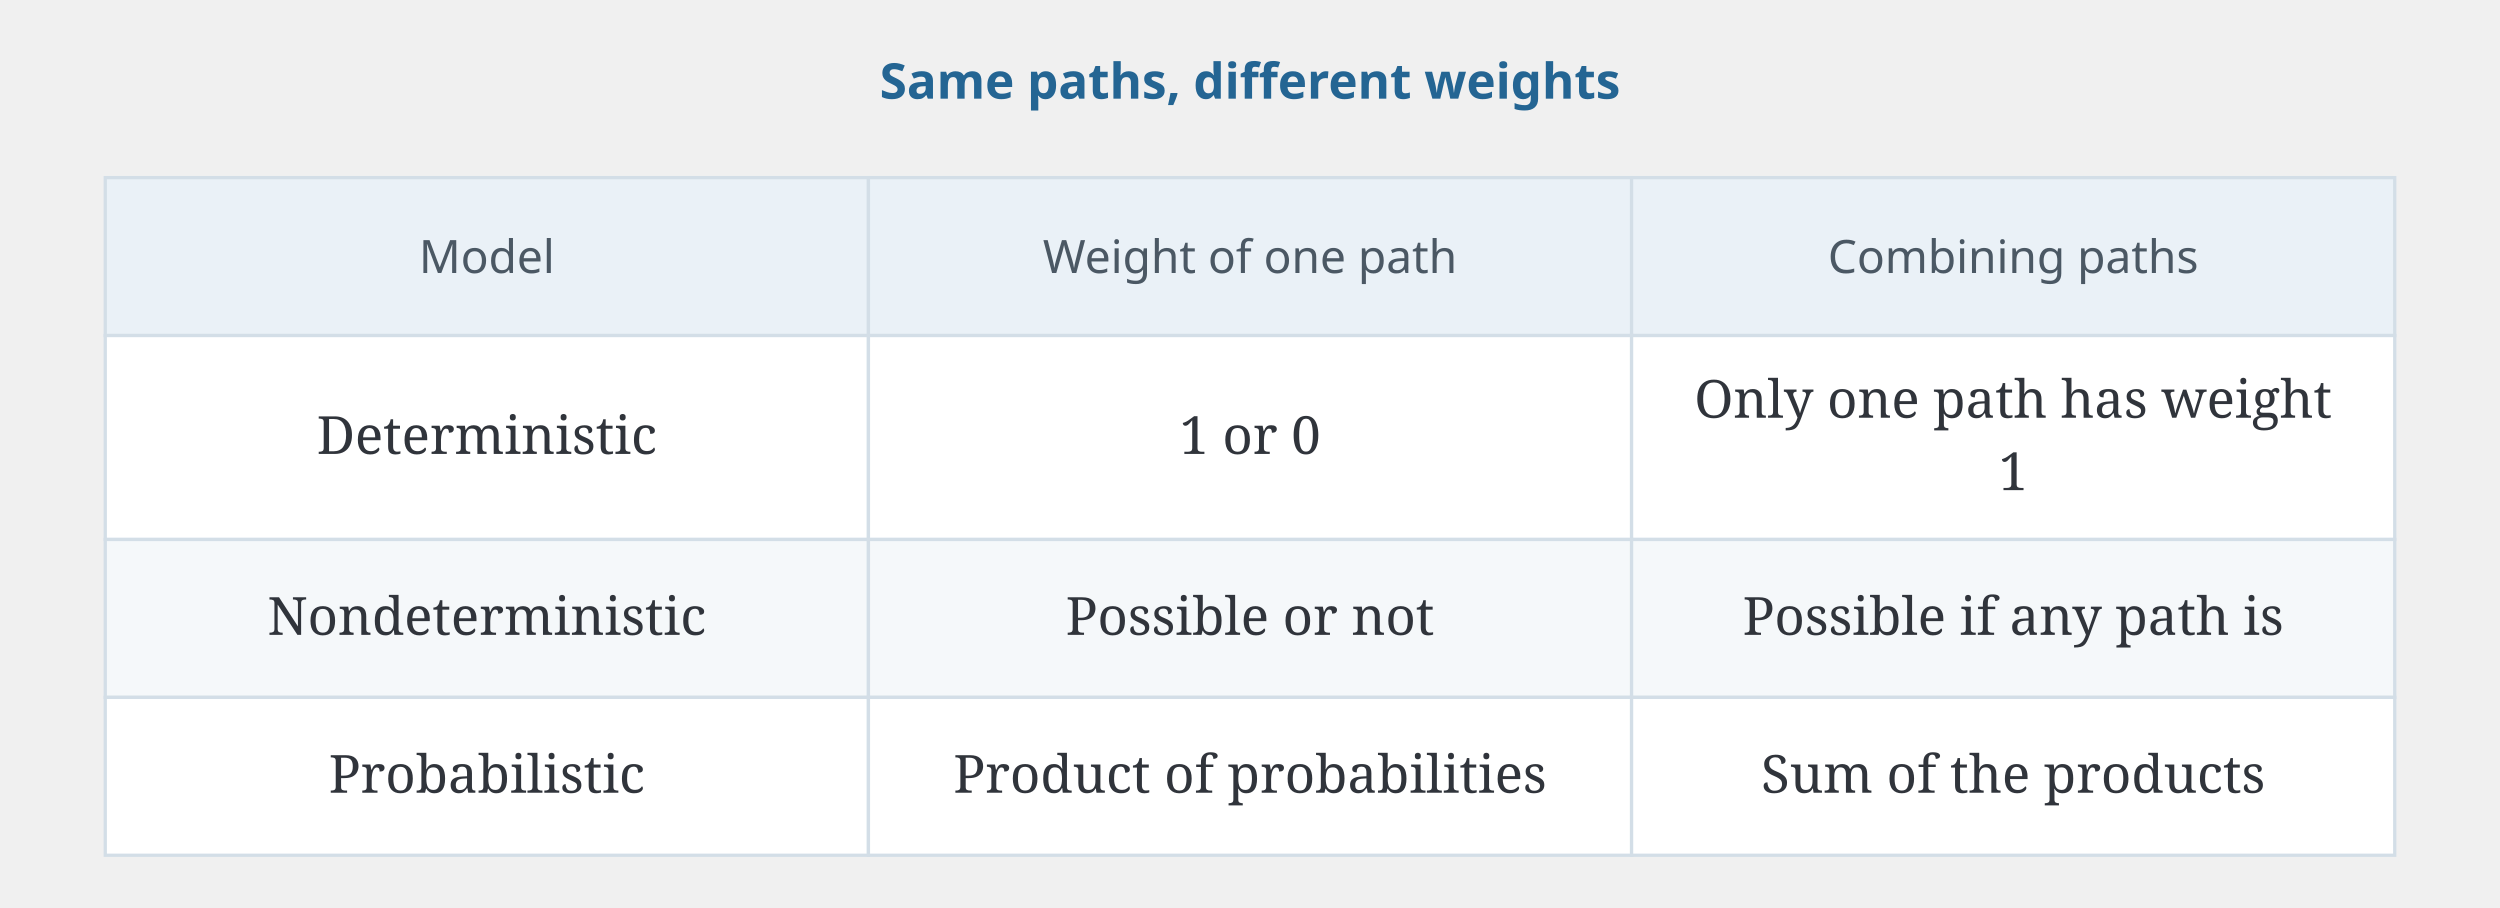
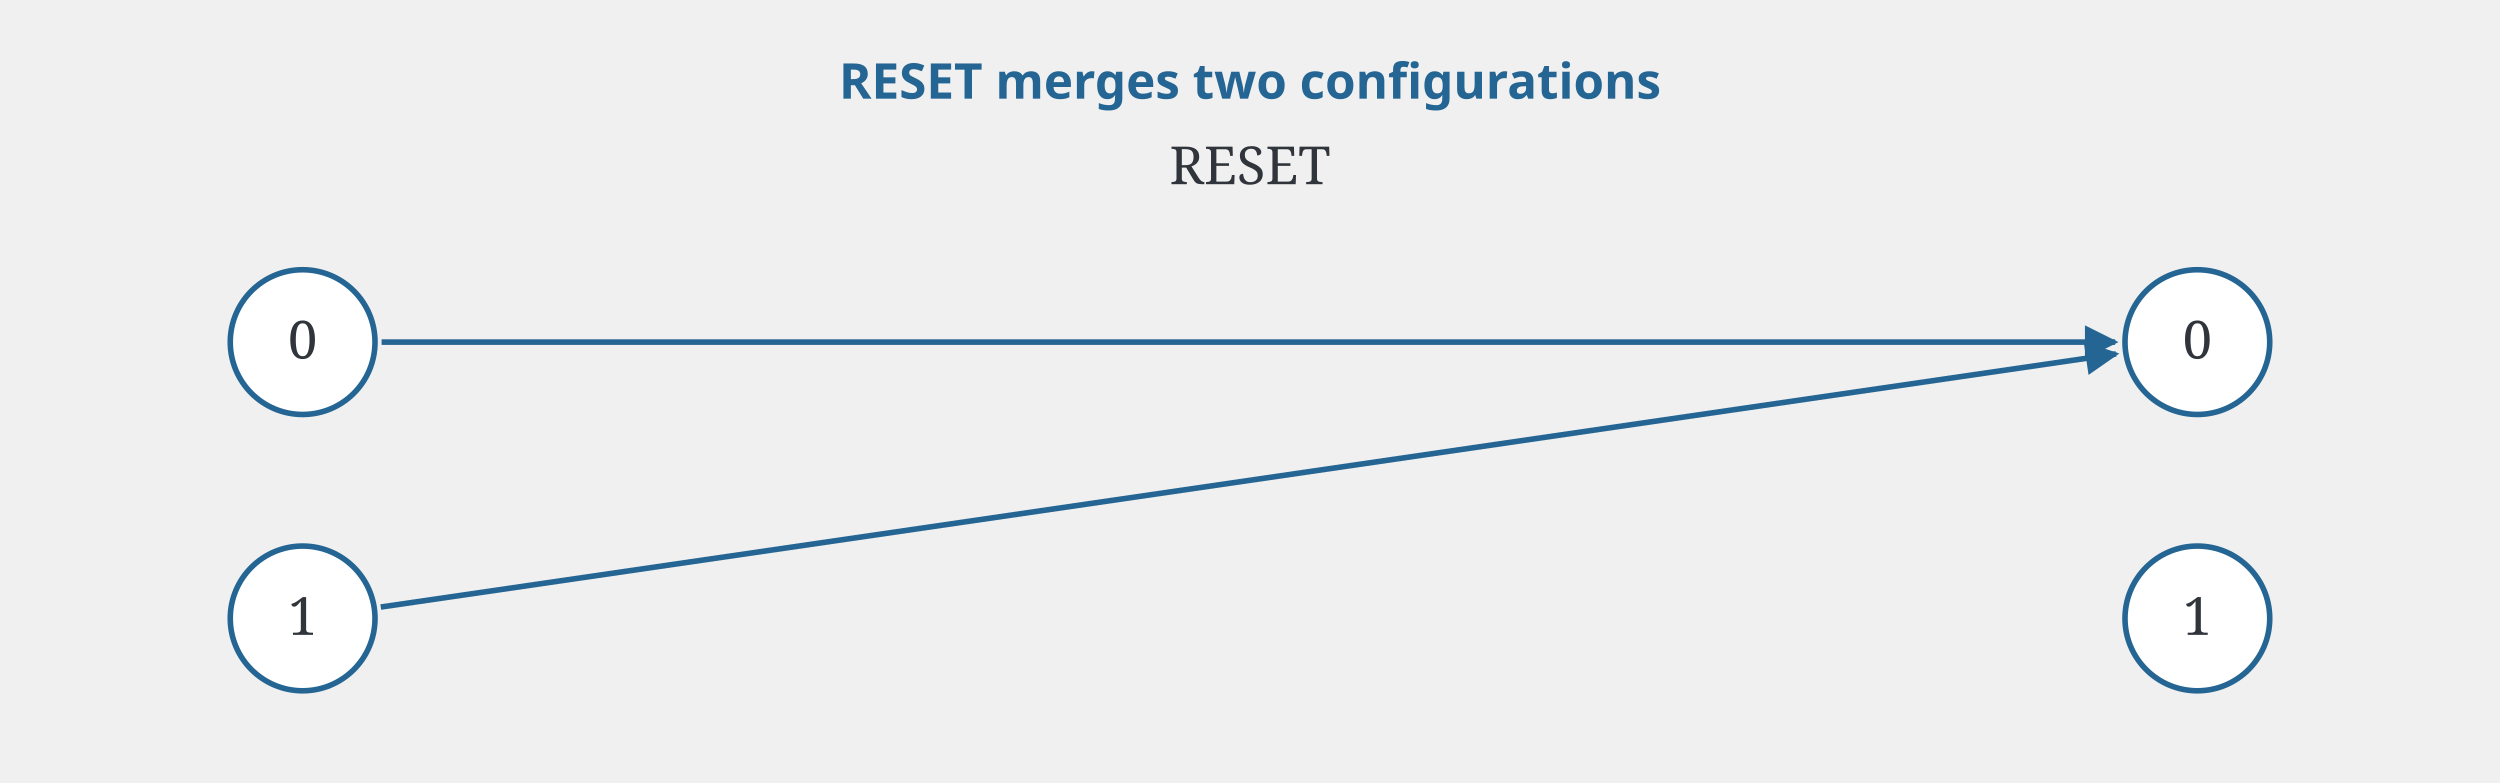
- <svg xmlns="http://www.w3.org/2000/svg" viewBox="0 0 760 276" role="img" aria-labelledby="title desc">
+ <svg xmlns="http://www.w3.org/2000/svg" viewBox="0 0 760 238" role="img" aria-labelledby="title desc">
  <defs>
    <marker id="arrow" viewBox="0 0 10 10" refX="9" refY="5" markerWidth="6" markerHeight="6" orient="auto-start-reverse">
      <path d="M0 0L10 5L0 10Z" fill="context-stroke" />
    </marker>
  </defs>
  <style>text{font:16px Georgia,serif;fill:#30343b}.heading{font:600 15px system-ui,sans-serif;fill:#246593}.small{font:14px system-ui,sans-serif;fill:#4b5864}.grid{stroke:#d3dee7;stroke-width:1}.edge{fill:none;stroke:#246593;stroke-width:1.7;marker-end:url(#arrow)}</style>
-   <text x="380" y="30" text-anchor="middle" class="heading" data-max-width="700">Same paths, different weights</text>
-   <rect x="32" y="54" width="232" height="48" fill="#eaf1f7" class="grid" />
-   <text x="148" y="83" text-anchor="middle" class="small" data-max-width="210">Model</text>
-   <rect x="264" y="54" width="232" height="48" fill="#eaf1f7" class="grid" />
-   <text x="380" y="83" text-anchor="middle" class="small" data-max-width="210">Weight of one path</text>
-   <rect x="496" y="54" width="232" height="48" fill="#eaf1f7" class="grid" />
-   <text x="612" y="83" text-anchor="middle" class="small" data-max-width="210">Combining paths</text>
-   <rect x="32" y="102" width="232" height="62" fill="#fff" class="grid" />
-   <text x="148" y="138" text-anchor="middle" class="" data-max-width="210">Deterministic</text>
-   <rect x="264" y="102" width="232" height="62" fill="#fff" class="grid" />
-   <text x="380" y="138" text-anchor="middle" class="" data-max-width="210">1 or 0</text>
-   <rect x="496" y="102" width="232" height="62" fill="#fff" class="grid" />
-   <text x="612" y="127" text-anchor="middle" class="" data-max-width="210">Only one path has weight</text>
-   <text x="612" y="149" text-anchor="middle" class="" data-max-width="210">1</text>
-   <rect x="32" y="164" width="232" height="48" fill="#f5f8fa" class="grid" />
-   <text x="148" y="193" text-anchor="middle" class="" data-max-width="210">Nondeterministic</text>
-   <rect x="264" y="164" width="232" height="48" fill="#f5f8fa" class="grid" />
-   <text x="380" y="193" text-anchor="middle" class="" data-max-width="210">Possible or not</text>
-   <rect x="496" y="164" width="232" height="48" fill="#f5f8fa" class="grid" />
-   <text x="612" y="193" text-anchor="middle" class="" data-max-width="210">Possible if any path is</text>
-   <rect x="32" y="212" width="232" height="48" fill="#fff" class="grid" />
-   <text x="148" y="241" text-anchor="middle" class="" data-max-width="210">Probabilistic</text>
-   <rect x="264" y="212" width="232" height="48" fill="#fff" class="grid" />
-   <text x="380" y="241" text-anchor="middle" class="" data-max-width="210">Product of probabilities</text>
-   <rect x="496" y="212" width="232" height="48" fill="#fff" class="grid" />
-   <text x="612" y="241" text-anchor="middle" class="" data-max-width="210">Sum of the products</text>
+   <text x="380" y="30" text-anchor="middle" class="heading" data-max-width="700">RESET merges two configurations</text>
+   <text x="380" y="56" text-anchor="middle" class="" data-max-width="350">RESET</text>
+   <path d="M116 104L643 104" class="edge" />
+   <path d="M115.749 184.537L643.262 107.608" class="edge" />
+   <circle cx="92" cy="104" r="22" fill="#fff" stroke="#246593" stroke-width="1.7" />
+   <text x="92" y="109" text-anchor="middle" class="" data-max-width="38">0</text>
+   <circle cx="92" cy="188" r="22" fill="#fff" stroke="#246593" stroke-width="1.7" />
+   <text x="92" y="193" text-anchor="middle" class="" data-max-width="38">1</text>
+   <circle cx="668" cy="104" r="22" fill="#fff" stroke="#246593" stroke-width="1.7" />
+   <text x="668" y="109" text-anchor="middle" class="" data-max-width="38">0</text>
+   <circle cx="668" cy="188" r="22" fill="#fff" stroke="#246593" stroke-width="1.7" />
+   <text x="668" y="193" text-anchor="middle" class="" data-max-width="38">1</text>
</svg>
